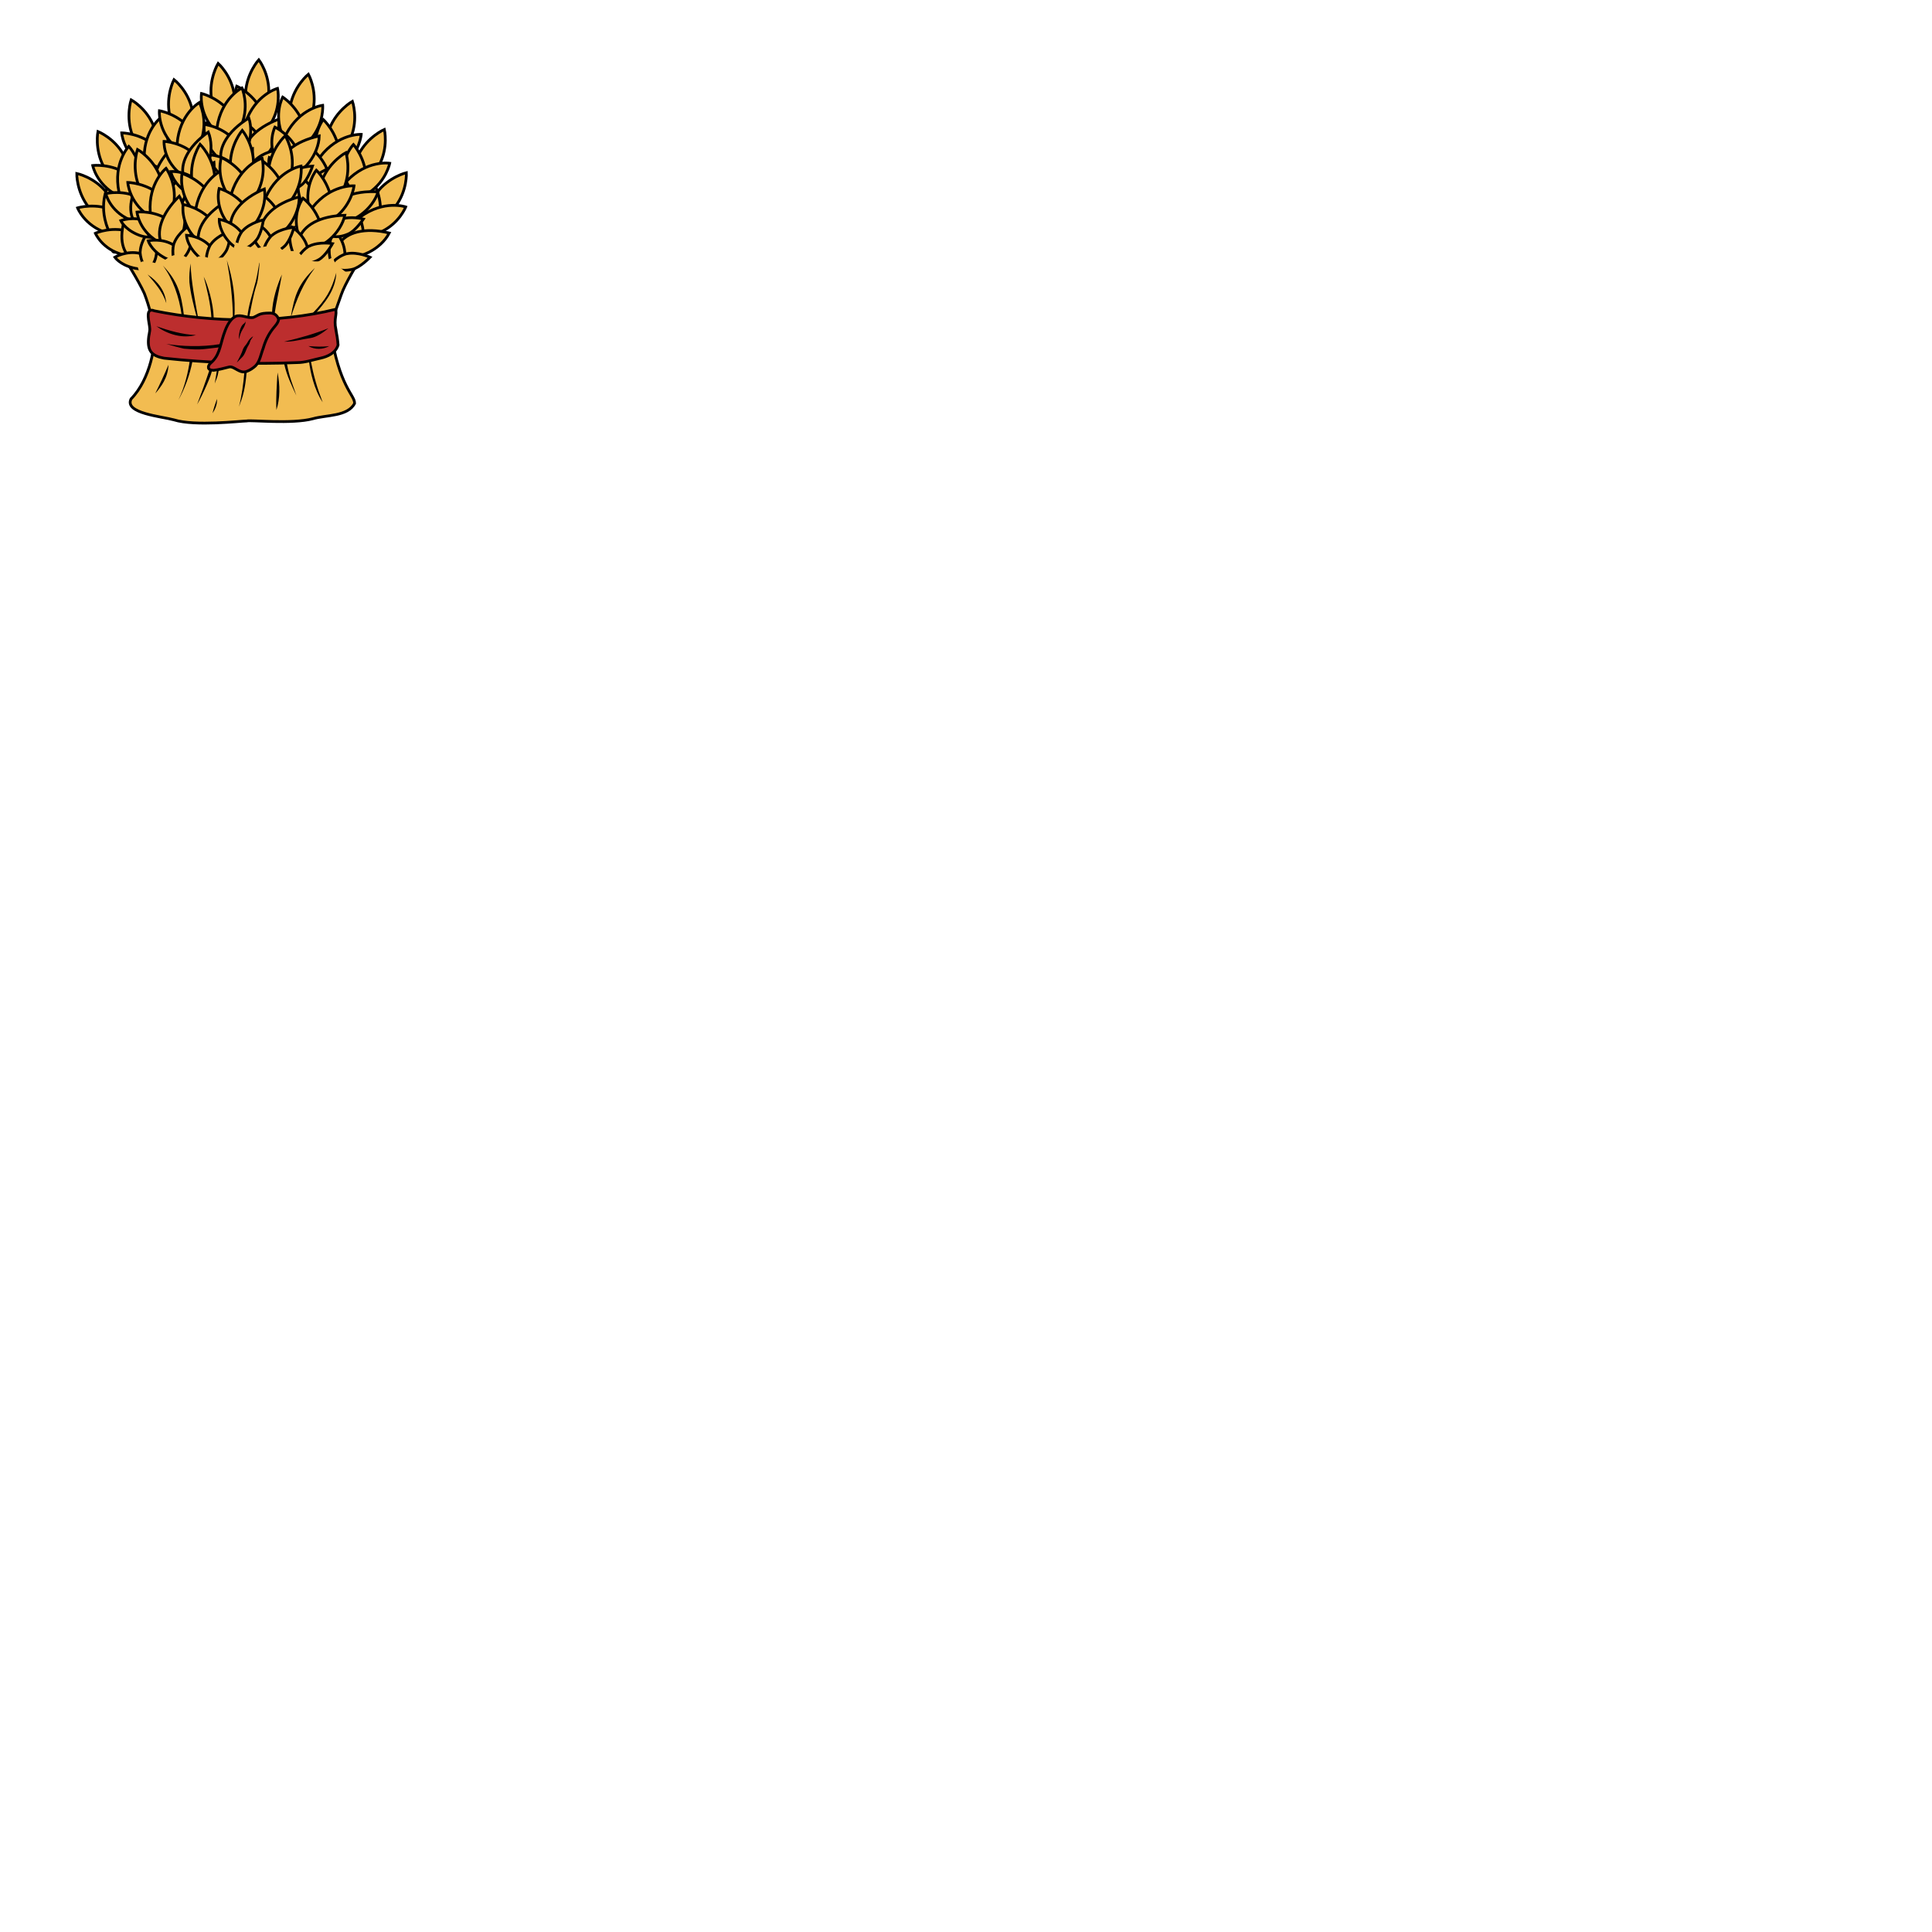
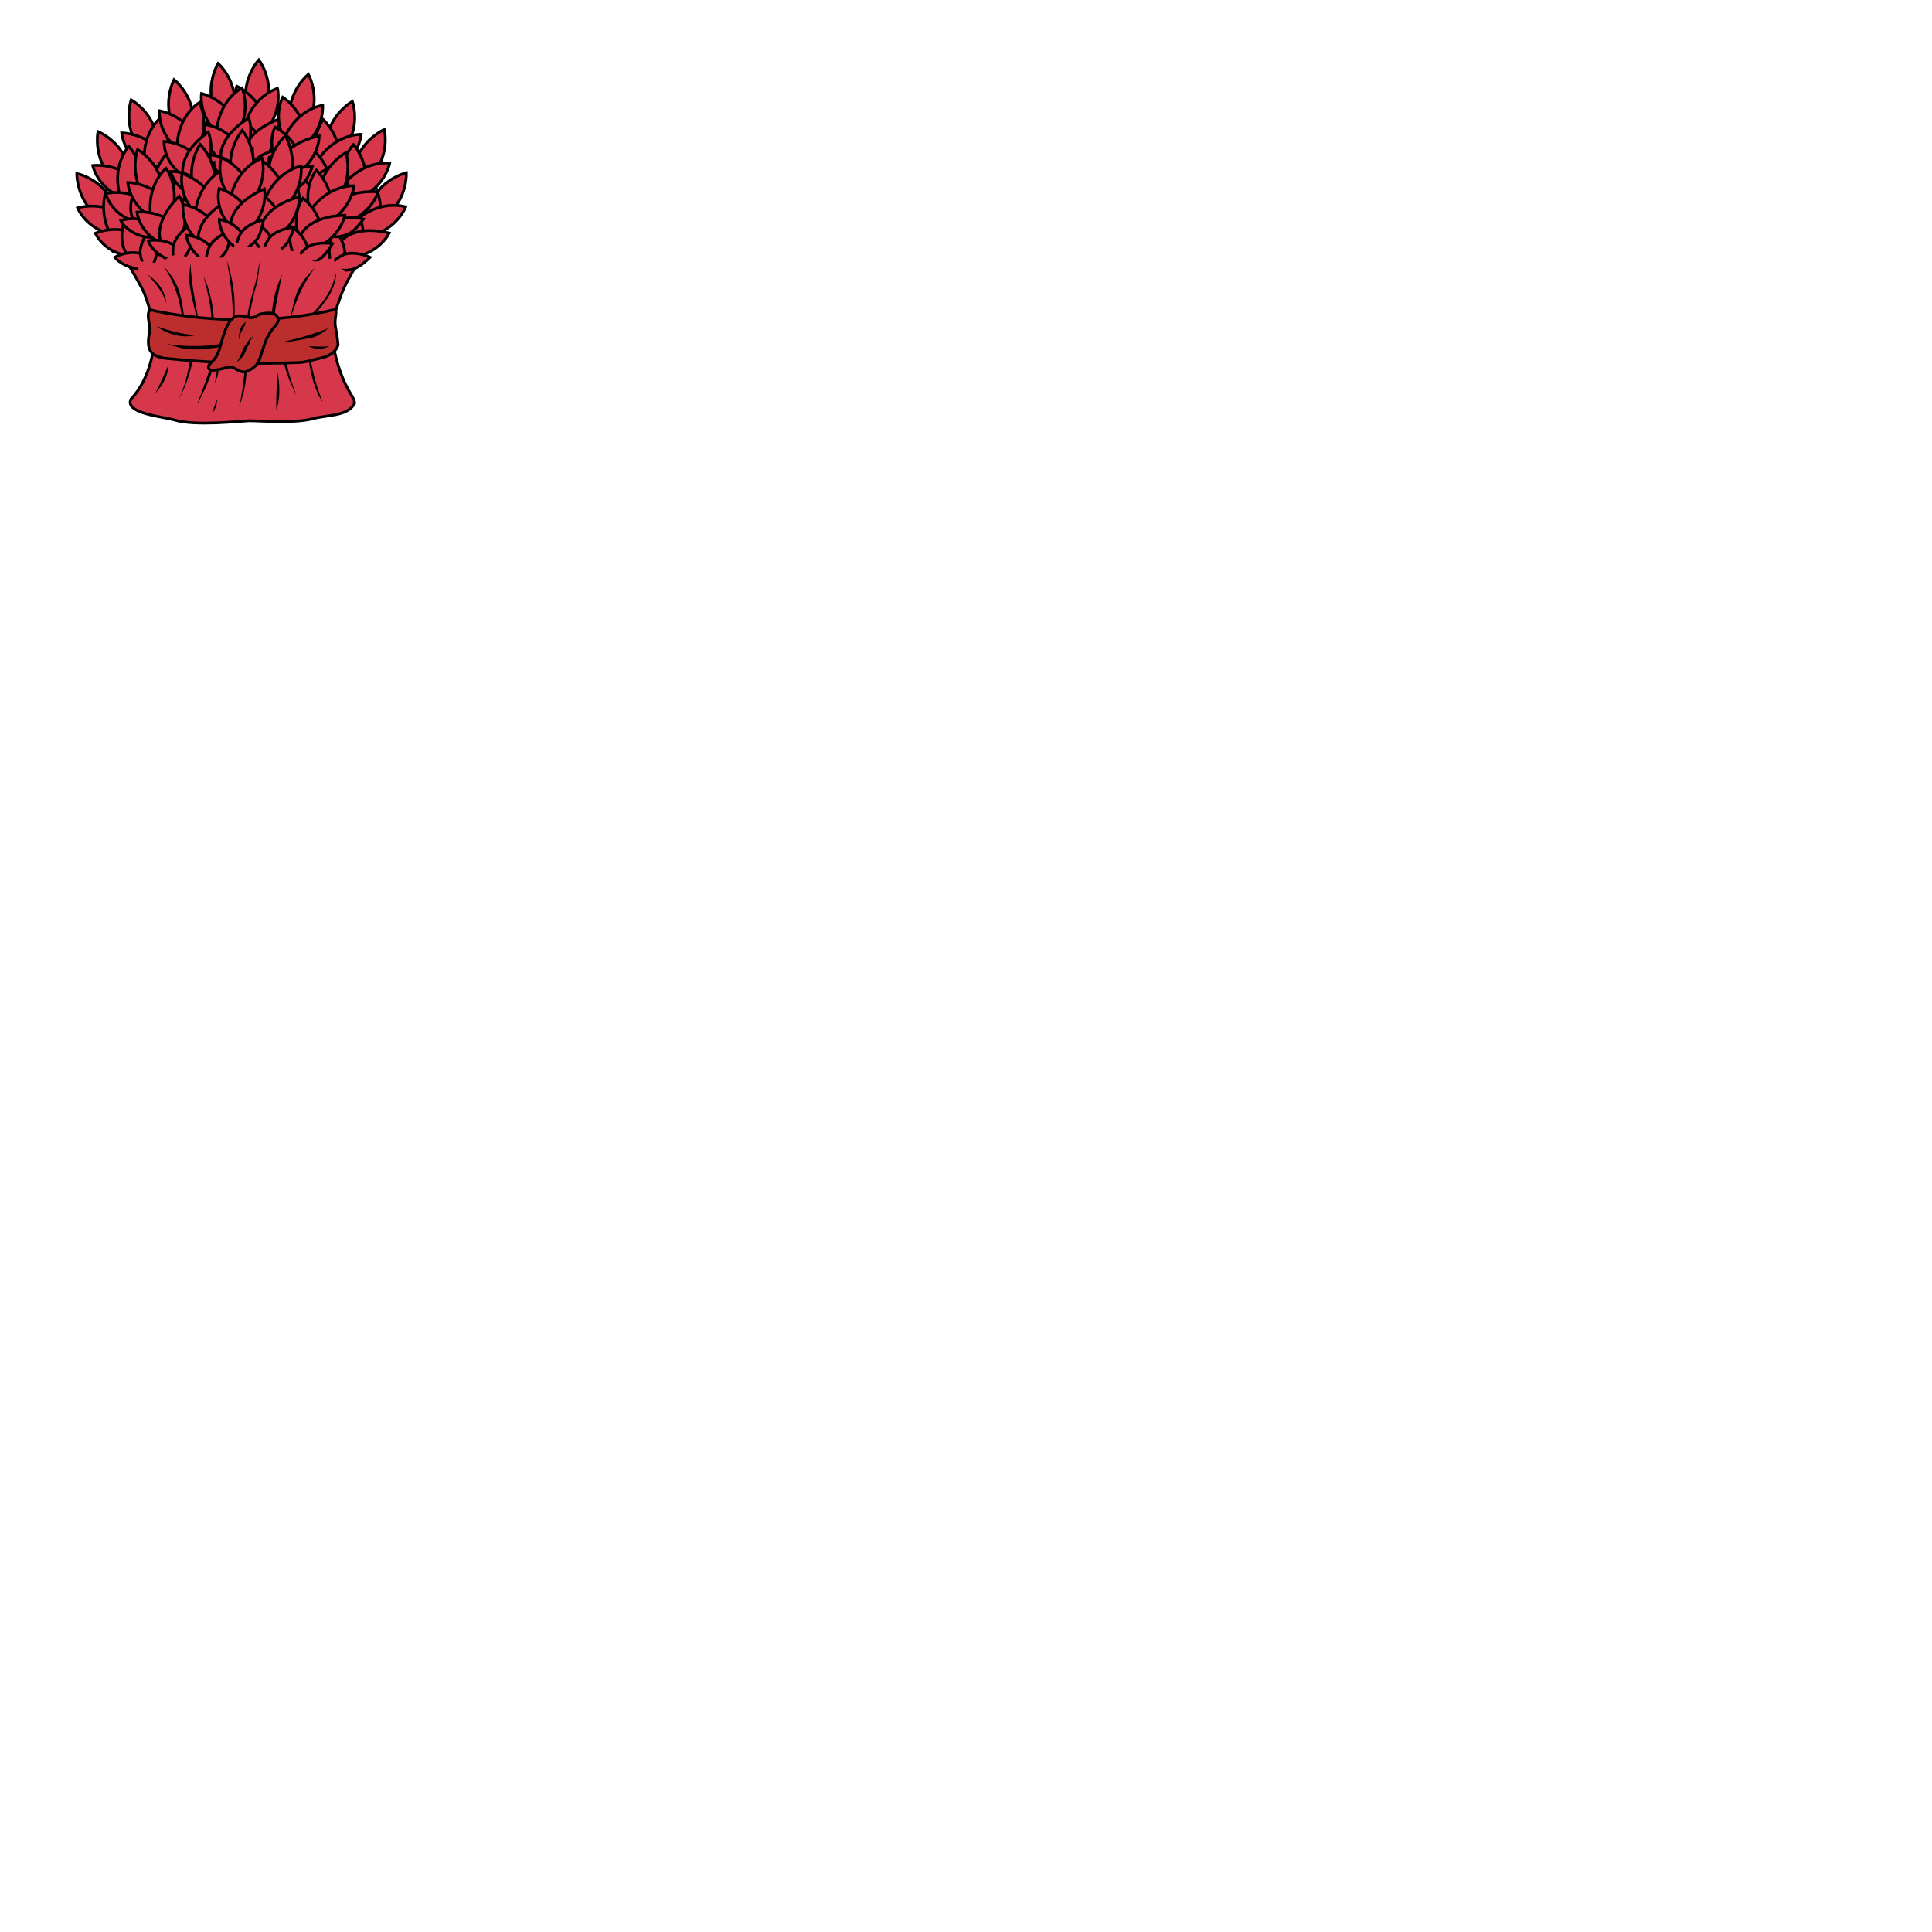
<svg xmlns="http://www.w3.org/2000/svg" width="800" height="800" fill="#d7374a" version="1.1" viewBox="50 50 400 400">
-   <g id="garb" fill="#f2bc51" stroke="#000" stroke-width="2.5" transform="matrix(0.228,0,0,0.228,50,45.5)">
+   <g id="garb" stroke="#000" stroke-width="2.5" transform="matrix(0.228,0,0,0.228,50,45.5)">
    <path d="m322 386c0.135-7.885-13.961-14.238-22-67 2-10 4-15 10-32 3-9 15-29 20-37 2.017-160.84-230.28-162.39-228-4 0 5 4 1 8 4 3 4 16 25 21 36 5 13 7 23 9 33 1.741 12.85-3.291 44.891-21 63-6.486 13.126 28.142 15.937 39 19 19 6 61 1 66 1 4-1 41 3 60-2 12.084-3.541 31.984-1.968 38-14z" />
    <g>
      <path d="m223 104 9 30 12-29c1-18-9-31-9-31s-11 12-12 30z" />
      <path d="m219.8 132.2c-10.7-18.1-4.8-34.2-4.8-34.2s16 7 24 25" />
      <path d="m236.4 142c0.4-0.6 9-9.2 9.4-9.9 10-16.2 6.2-32.1 6.2-32.1s-20.1 5.5-29 30.9" />
      <path d="m218 157c-11-16-6-31-6-31s17 5 26 22" />
      <path d="m230 168c13.7-2.7 25.1-23.7 23-40-21.7 8.2-32.6 21.7-32 34" />
      <path d="m230 182c-3 0-9-4-13-10-7-10-6-18-6-18s12.3 2.3 19.5 12.5" />
      <path d="m229 182c5.7 0.2 11.2-3.8 15-8 4.9-5.4 7-18 7-18s-12 2-19 9c-2.7 2-10.2 16.4-3 17z" />
    </g>
    <g transform="rotate(18.232 159.92 357.77)" width="100%" height="100%">
      <path d="m223 104 9 30 12-29c1-18-9-31-9-31s-11 12-12 30z" />
      <path d="m219.8 132.2c-10.7-18.1-4.8-34.2-4.8-34.2s16 7 24 25" />
      <path d="m236.4 142c0.4-0.6 9-9.2 9.4-9.9 10-16.2 6.2-32.1 6.2-32.1s-20.1 5.5-29 30.9" />
      <path d="m218 157c-11-16-6-31-6-31s17 5 26 22" />
      <path d="m230 168c13.7-2.7 25.1-23.7 23-40-21.7 8.2-32.6 21.7-32 34" />
      <path d="m230 182c-3 0-9-4-13-10-7-10-6-18-6-18s12.3 2.3 19.5 12.5" />
      <path d="m229 182c5.7 0.2 11.2-3.8 15-8 4.9-5.4 7-18 7-18s-12 2-19 9c-2.7 2-10.2 16.4-3 17z" />
    </g>
    <g transform="rotate(34.283 135.73 342.53)" width="100%" height="100%">
      <path d="m223 104 9 30 12-29c1-18-9-31-9-31s-11 12-12 30z" />
      <path d="m219.8 132.2c-10.7-18.1-4.8-34.2-4.8-34.2s16 7 24 25" />
      <path d="m236.4 142c0.4-0.6 9-9.2 9.4-9.9 10-16.2 6.2-32.1 6.2-32.1s-20.1 5.5-29 30.9" />
      <path d="m218 157c-11-16-6-31-6-31s17 5 26 22" />
      <path d="m230 168c13.7-2.7 25.1-23.7 23-40-21.7 8.2-32.6 21.7-32 34" />
      <path d="m230 182c-3 0-9-4-13-10-7-10-6-18-6-18s12.3 2.3 19.5 12.5" />
      <path d="m229 182c5.7 0.2 11.2-3.8 15-8 4.9-5.4 7-18 7-18s-12 2-19 9c-2.7 2-10.2 16.4-3 17z" />
    </g>
    <g transform="rotate(24.191 144.34 371.68)" width="100%" height="100%">
      <path d="m223 104 9 30 12-29c1-18-9-31-9-31s-11 12-12 30z" />
      <path d="m219.8 132.2c-10.7-18.1-4.8-34.2-4.8-34.2s16 7 24 25" />
      <path d="m236.4 142c0.4-0.6 9-9.2 9.4-9.9 10-16.2 6.2-32.1 6.2-32.1s-20.1 5.5-29 30.9" />
      <path d="m218 157c-11-16-6-31-6-31s17 5 26 22" />
      <path d="m230 168c13.7-2.7 25.1-23.7 23-40-21.7 8.2-32.6 21.7-32 34" />
      <path d="m230 182c-3 0-9-4-13-10-7-10-6-18-6-18s12.3 2.3 19.5 12.5" />
      <path d="m229 182c5.7 0.2 11.2-3.8 15-8 4.9-5.4 7-18 7-18s-12 2-19 9c-2.7 2-10.2 16.4-3 17z" />
    </g>
    <g transform="rotate(8.4722 168.86 384.61)" width="100%" height="100%">
      <path d="m223 104 9 30 12-29c1-18-9-31-9-31s-11 12-12 30z" />
      <path d="m219.8 132.2c-10.7-18.1-4.8-34.2-4.8-34.2s16 7 24 25" />
      <path d="m236.4 142c0.4-0.6 9-9.2 9.4-9.9 10-16.2 6.2-32.1 6.2-32.1s-20.1 5.5-29 30.9" />
      <path d="m218 157c-11-16-6-31-6-31s17 5 26 22" />
      <path d="m230 168c13.7-2.7 25.1-23.7 23-40-21.7 8.2-32.6 21.7-32 34" />
      <path d="m230 182c-3 0-9-4-13-10-7-10-6-18-6-18s12.3 2.3 19.5 12.5" />
      <path d="m229 182c5.7 0.2 11.2-3.8 15-8 4.9-5.4 7-18 7-18s-12 2-19 9c-2.7 2-10.2 16.4-3 17z" />
    </g>
    <g transform="rotate(-41.162 289.88 345.74)" width="100%" height="100%">
      <path d="m223 104 9 30 12-29c1-18-9-31-9-31s-11 12-12 30z" />
      <path d="m219.8 132.2c-10.7-18.1-4.8-34.2-4.8-34.2s16 7 24 25" />
      <path d="m236.4 142c0.4-0.6 9-9.2 9.4-9.9 10-16.2 6.2-32.1 6.2-32.1s-20.1 5.5-29 30.9" />
      <path d="m218 157c-11-16-6-31-6-31s17 5 26 22" />
      <path d="m230 168c13.7-2.7 25.1-23.7 23-40-21.7 8.2-32.6 21.7-32 34" />
      <path d="m230 182c-3 0-9-4-13-10-7-10-6-18-6-18s12.3 2.3 19.5 12.5" />
      <path d="m229 182c5.7 0.2 11.2-3.8 15-8 4.9-5.4 7-18 7-18s-12 2-19 9c-2.7 2-10.2 16.4-3 17z" />
    </g>
    <g transform="rotate(-23.857 263.15 366.51)" width="100%" height="100%">
      <path d="m223 104 9 30 12-29c1-18-9-31-9-31s-11 12-12 30z" />
      <path d="m219.8 132.2c-10.7-18.1-4.8-34.2-4.8-34.2s16 7 24 25" />
      <path d="m236.4 142c0.4-0.6 9-9.2 9.4-9.9 10-16.2 6.2-32.1 6.2-32.1s-20.1 5.5-29 30.9" />
      <path d="m218 157c-11-16-6-31-6-31s17 5 26 22" />
      <path d="m230 168c13.7-2.7 25.1-23.7 23-40-21.7 8.2-32.6 21.7-32 34" />
      <path d="m230 182c-3 0-9-4-13-10-7-10-6-18-6-18s12.3 2.3 19.5 12.5" />
      <path d="m229 182c5.7 0.2 11.2-3.8 15-8 4.9-5.4 7-18 7-18s-12 2-19 9c-2.7 2-10.2 16.4-3 17z" />
    </g>
    <g transform="rotate(-31.078 279.15 369.23)" width="100%" height="100%">
      <path d="m223 104 9 30 12-29c1-18-9-31-9-31s-11 12-12 30z" />
      <path d="m219.8 132.2c-10.7-18.1-4.8-34.2-4.8-34.2s16 7 24 25" />
      <path d="m236.4 142c0.4-0.6 9-9.2 9.4-9.9 10-16.2 6.2-32.1 6.2-32.1s-20.1 5.5-29 30.9" />
      <path d="m218 157c-11-16-6-31-6-31s17 5 26 22" />
      <path d="m230 168c13.7-2.7 25.1-23.7 23-40-21.7 8.2-32.6 21.7-32 34" />
      <path d="m230 182c-3 0-9-4-13-10-7-10-6-18-6-18s12.3 2.3 19.5 12.5" />
      <path d="m229 182c5.7 0.2 11.2-3.8 15-8 4.9-5.4 7-18 7-18s-12 2-19 9c-2.7 2-10.2 16.4-3 17z" />
    </g>
    <g transform="rotate(-10.912 233.79 268.94)" width="100%" height="100%">
      <path d="m223 104 9 30 12-29c1-18-9-31-9-31s-11 12-12 30z" />
      <path d="m219.8 132.2c-10.7-18.1-4.8-34.2-4.8-34.2s16 7 24 25" />
      <path d="m236.4 142c0.4-0.6 9-9.2 9.4-9.9 10-16.2 6.2-32.1 6.2-32.1s-20.1 5.5-29 30.9" />
      <path d="m218 157c-11-16-6-31-6-31s17 5 26 22" />
      <path d="m230 168c13.7-2.7 25.1-23.7 23-40-21.7 8.2-32.6 21.7-32 34" />
      <path d="m230 182c-3 0-9-4-13-10-7-10-6-18-6-18s12.3 2.3 19.5 12.5" />
      <path d="m229 182c5.7 0.2 11.2-3.8 15-8 4.9-5.4 7-18 7-18s-12 2-19 9c-2.7 2-10.2 16.4-3 17z" />
    </g>
    <g transform="rotate(-14.721 266.19 381.05)" width="100%" height="100%">
      <path d="m223 104 9 30 12-29c1-18-9-31-9-31s-11 12-12 30z" />
      <path d="m219.8 132.2c-10.7-18.1-4.8-34.2-4.8-34.2s16 7 24 25" />
      <path d="m236.4 142c0.4-0.6 9-9.2 9.4-9.9 10-16.2 6.2-32.1 6.2-32.1s-20.1 5.5-29 30.9" />
      <path d="m218 157c-11-16-6-31-6-31s17 5 26 22" />
      <path d="m230 168c13.7-2.7 25.1-23.7 23-40-21.7 8.2-32.6 21.7-32 34" />
      <path d="m230 182c-3 0-9-4-13-10-7-10-6-18-6-18s12.3 2.3 19.5 12.5" />
      <path d="m229 182c5.7 0.2 11.2-3.8 15-8 4.9-5.4 7-18 7-18s-12 2-19 9c-2.7 2-10.2 16.4-3 17z" />
    </g>
    <g transform="rotate(-23.405 376.56 380.61)" width="100%" height="100%">
      <path d="m223 104 9 30 12-29c1-18-9-31-9-31s-11 12-12 30z" />
      <path d="m219.8 132.2c-10.7-18.1-4.8-34.2-4.8-34.2s16 7 24 25" />
      <path d="m236.4 142c0.4-0.6 9-9.2 9.4-9.9 10-16.2 6.2-32.1 6.2-32.1s-20.1 5.5-29 30.9" />
      <path d="m218 157c-11-16-6-31-6-31s17 5 26 22" />
      <path d="m230 168c13.7-2.7 25.1-23.7 23-40-21.7 8.2-32.6 21.7-32 34" />
      <path d="m230 182c-3 0-9-4-13-10-7-10-6-18-6-18s12.3 2.3 19.5 12.5" />
      <path d="m229 182c5.7 0.2 11.2-3.8 15-8 4.9-5.4 7-18 7-18s-12 2-19 9c-2.7 2-10.2 16.4-3 17z" />
    </g>
    <g transform="rotate(19.413 28.088 347.37)" width="100%" height="100%">
      <path d="m223 104 9 30 12-29c1-18-9-31-9-31s-11 12-12 30z" />
      <path d="m219.8 132.2c-10.7-18.1-4.8-34.2-4.8-34.2s16 7 24 25" />
      <path d="m236.4 142c0.4-0.6 9-9.2 9.4-9.9 10-16.2 6.2-32.1 6.2-32.1s-20.1 5.5-29 30.9" />
      <path d="m218 157c-11-16-6-31-6-31s17 5 26 22" />
      <path d="m230 168c13.7-2.7 25.1-23.7 23-40-21.7 8.2-32.6 21.7-32 34" />
      <path d="m230 182c-3 0-9-4-13-10-7-10-6-18-6-18s12.3 2.3 19.5 12.5" />
      <path d="m229 182c5.7 0.2 11.2-3.8 15-8 4.9-5.4 7-18 7-18s-12 2-19 9c-2.7 2-10.2 16.4-3 17z" />
    </g>
    <g transform="rotate(5.5638 -463.01 355.46)" width="100%" height="100%">
      <path d="m223 104 9 30 12-29c1-18-9-31-9-31s-11 12-12 30z" />
      <path d="m219.8 132.2c-10.7-18.1-4.8-34.2-4.8-34.2s16 7 24 25" />
      <path d="m236.4 142c0.4-0.6 9-9.2 9.4-9.9 10-16.2 6.2-32.1 6.2-32.1s-20.1 5.5-29 30.9" />
      <path d="m218 157c-11-16-6-31-6-31s17 5 26 22" />
      <path d="m230 168c13.7-2.7 25.1-23.7 23-40-21.7 8.2-32.6 21.7-32 34" />
      <path d="m230 182c-3 0-9-4-13-10-7-10-6-18-6-18s12.3 2.3 19.5 12.5" />
      <path d="m229 182c5.7 0.2 11.2-3.8 15-8 4.9-5.4 7-18 7-18s-12 2-19 9c-2.7 2-10.2 16.4-3 17z" />
    </g>
    <g transform="rotate(-8.2048 743.2 484.12)" width="100%" height="100%">
      <path d="m223 104 9 30 12-29c1-18-9-31-9-31s-11 12-12 30z" />
      <path d="m219.8 132.2c-10.7-18.1-4.8-34.2-4.8-34.2s16 7 24 25" />
      <path d="m236.4 142c0.4-0.6 9-9.2 9.4-9.9 10-16.2 6.2-32.1 6.2-32.1s-20.1 5.5-29 30.9" />
      <path d="m218 157c-11-16-6-31-6-31s17 5 26 22" />
      <path d="m230 168c13.7-2.7 25.1-23.7 23-40-21.7 8.2-32.6 21.7-32 34" />
      <path d="m230 182c-3 0-9-4-13-10-7-10-6-18-6-18s12.3 2.3 19.5 12.5" />
      <path d="m229 182c5.7 0.2 11.2-3.8 15-8 4.9-5.4 7-18 7-18s-12 2-19 9c-2.7 2-10.2 16.4-3 17z" />
    </g>
    <g transform="rotate(-2.2161 1883.9 494.01)" width="100%" height="100%">
      <path d="m223 104 9 30 12-29c1-18-9-31-9-31s-11 12-12 30z" />
      <path d="m219.8 132.2c-10.7-18.1-4.8-34.2-4.8-34.2s16 7 24 25" />
      <path d="m236.4 142c0.4-0.6 9-9.2 9.4-9.9 10-16.2 6.2-32.1 6.2-32.1s-20.1 5.5-29 30.9" />
      <path d="m218 157c-11-16-6-31-6-31s17 5 26 22" />
      <path d="m230 168c13.7-2.7 25.1-23.7 23-40-21.7 8.2-32.6 21.7-32 34" />
      <path d="m230 182c-3 0-9-4-13-10-7-10-6-18-6-18s12.3 2.3 19.5 12.5" />
      <path d="m229 182c5.7 0.2 11.2-3.8 15-8 4.9-5.4 7-18 7-18s-12 2-19 9c-2.7 2-10.2 16.4-3 17z" />
    </g>
    <path stroke="none" d="m 128.174,269.135 c 0,0 -5.212,-7.941 -2.234,-9.927 l 2.978,-1.985 5.708,-0.496 c 0,0 11.416,4.219 13.153,1.737 l 1.737,-2.482 c 7.681,-6.069 13.394,-5.253 16.131,-4.467 4.192,2.328 7.126,3.466 11.723,3.534 0,0 2.316,-3.731 6.508,-2.629 l 5.868,1.542 c 0,0 5.612,-0.309 11.072,-0.309 3.47,0 4.912,-1.835 7.93,-1.762 1.73,0.042 5.093,-12.184 5.093,-12.184 l 17.545,5.829 9.021,-1.926 12.539,-0.365 4.466,4.739 12.263,-0.472 6.697,6.811 c 3.674,3.478 15.994,3.422 20.587,1.691 1.089,-0.411 6.307,-3.787 6.1,-1.377 -0.486,5.665 13.017,12.412 11.765,13.346 -2.452,1.829 -23.198,-4.884 -21.49,-6.665 l -22.241,2.578 L 260.077,252.181 206,256 192.687,261.191 173,259 148,261 Z" />
    <path fill="#000" stroke="none" d="m185 271c3.59 7.033 8.886 24.367 9 37.778h-2c-0.793-13.655-3.807-25.004-7-37.778zm101-8c-10.857 14.237-16.496 28.31-22.07 45.429 3.486-21.271 7.352-31.405 22.07-45.429zm-30 6c-1.999 11.905-5.156 24.99-6.662 35.76l-2.338-0.76c0.452-12.31 4.686-25.414 9-35zm-108-8c13.421 13.959 16.571 25.569 19 45h-2c-2.27-16.684-8.061-32.99-17-45zm58-5c5.951 18.495 7.781 34.048 6.89 52.399l-1.357 0.117c-0.251-18.177-2.404-34.785-5.533-52.516zm-15.649 99.305 2.105 0.695c0.113 3.163-8.219 21.958-13.456 31 3.895-10.447 7.489-19.95 11.351-31.695zm-18.078-7.68 2.425 0.473c-2.19 11.576-6.94 24.623-12.698 34.902 5.987-12.216 9.025-26.468 10.273-35.375zm-19.273 3.375c-0.489 11.747-6.686 19.966-12 26 4.517-9.093 8.155-16.941 12-26zm45.676 4.622c-1.267 6.666-0.7 4.654-3.676 12.378l2-12zm25.324 1.378c-1.284 15.97-3.372 22.692-7 32 2.519-9.841 4.088-21.095 4.911-31.331zm45.089 21.887c-4.127-9.014-8.545-17.612-11.089-28.887l2.559 0.11c2.311 13.114 5.781 20.045 8.53 28.777zm11.452-31.344 1.702 0.104c2.644 13.742 5.68 24.199 10.757 37.352-7.961-11.882-11.154-27.603-12.459-37.457zm-29.541 44.457c-0.565-10.052 0.439-23.579 1-34 2.318 11.054 2.395 23.848-1 34zm-54-10c0.501 5.107-1.954 9.923-4 13 0.995-4.507 2.776-9.329 4-13zm-46-87c-3.197-10.424-10.313-18.306-17-26 9.611 6.367 16.033 15.228 17 26zm73.58 13.099c0.804-10.378 4.937-22.005 7.775-33.195 1.303-5.268 3-16 3-16 0.921-4.914-0.539 13.012-2 18.195-3.305 10.114-5.071 20.587-7.129 31zm59.42-4.099c11.61-11.903 16.872-20.281 21.349-36.566-0.583 16.287-10.946 27.636-19.349 37.566zm-105 5c-3.038-10.979-6.004-22.878-7-33-0.401-5.735 0.292-11.333 1-17 0.84 18.363 3.863 32.225 7 50z" />
    <path fill="#bc2e2e" d="m305 319c-2.088-9.979 1.423-14.172-0.382-18.334-52.359 12.701-111.59 12.11-164.38 1.334-9.371-3.88-4.339 11.356-4.242 16 0.306 2.288-1.142 7.046-1.142 9.261-0.99 11.437 3.306 15.736 14.142 17.739 40.179 4.328 80.623 5.665 121 4 7 0 13.881-2.475 21-4 6.914-1.482 14-5 16-12-0.337-4.727-1.073-9.364-2-14z" />
    <path fill="#bc2e2e" d="m194 356c-6 0-5.617-3.7-2.95-6.367 7.964-6.566 8.476-14.631 11.95-25.633 2-6 5-14 11-17 5-2 11 2 16 1 5-2 5-4 15-4 7 0 8 6 8 6-0.662 3.274-2.973 5.466-5 8-4 5-7 11-9 18-2 5-3 12-7 16-2.392 2.176-5.015 3.87-8 5-6.489 2.456-11.383-5.135-16-4-4.841 1.19-9.146 2.461-14 3z" />
    <g fill="#000" stroke="none">
      <path d="m142 316c11.583 3.981 23.507 7.516 36 8-12.476 3.396-25.73-0.693-36-8zm116 14c15.469-3.605 27.373-7.095 40.223-12.172-4.502 3.653-10.556 8.116-16.747 8.968-8.457 1.163-14.87 3.41-23.476 3.204zm22 4c6.47 0.478 12.911 0.854 19 0-5.795 3.283-13.077 3.356-18.861 0.052zm-129-2c13.117 2.29 32.584 2.996 48.889 0.192l-0.027 2.872c-16.275 1.734-16.424 2.769-32.839 1.282-5.137-1.102-10.997-2.849-16.023-4.346z" />
      <path d="m215 349c2.147-4.102 4.315-7.919 5.822-12.598 1.259-2.682 2.73-3.38 4.048-6.022 1.107-2.219 3.152-4.248 4.813-5.169 0.573-0.231-1.072 1.68-1.367 2.316-1.376 1.612-1.286 3.744-2.47 5.477-2.372 3.473-3.001 8.15-5.967 11.116z" />
      <path d="m223 311c-0.039 0.961 0.084 1.949-0.294 2.878-0.438 1.076-0.739 2.208-1.352 3.215-1.447 2.376-2.842 4.859-3.519 7.567l-0.835 3.34c0.042-1.459-0.162-2.938 0.079-4.38 0.269-1.604 0.433-3.25 0.999-4.777 0.498-1.343 1.069-2.693 1.922-3.844 0.838-1.131 2.394-1.729 2.865-3.137 0.089-0.278 0.136-0.57 0.135-0.863z" />
    </g>
  </g>
</svg>
